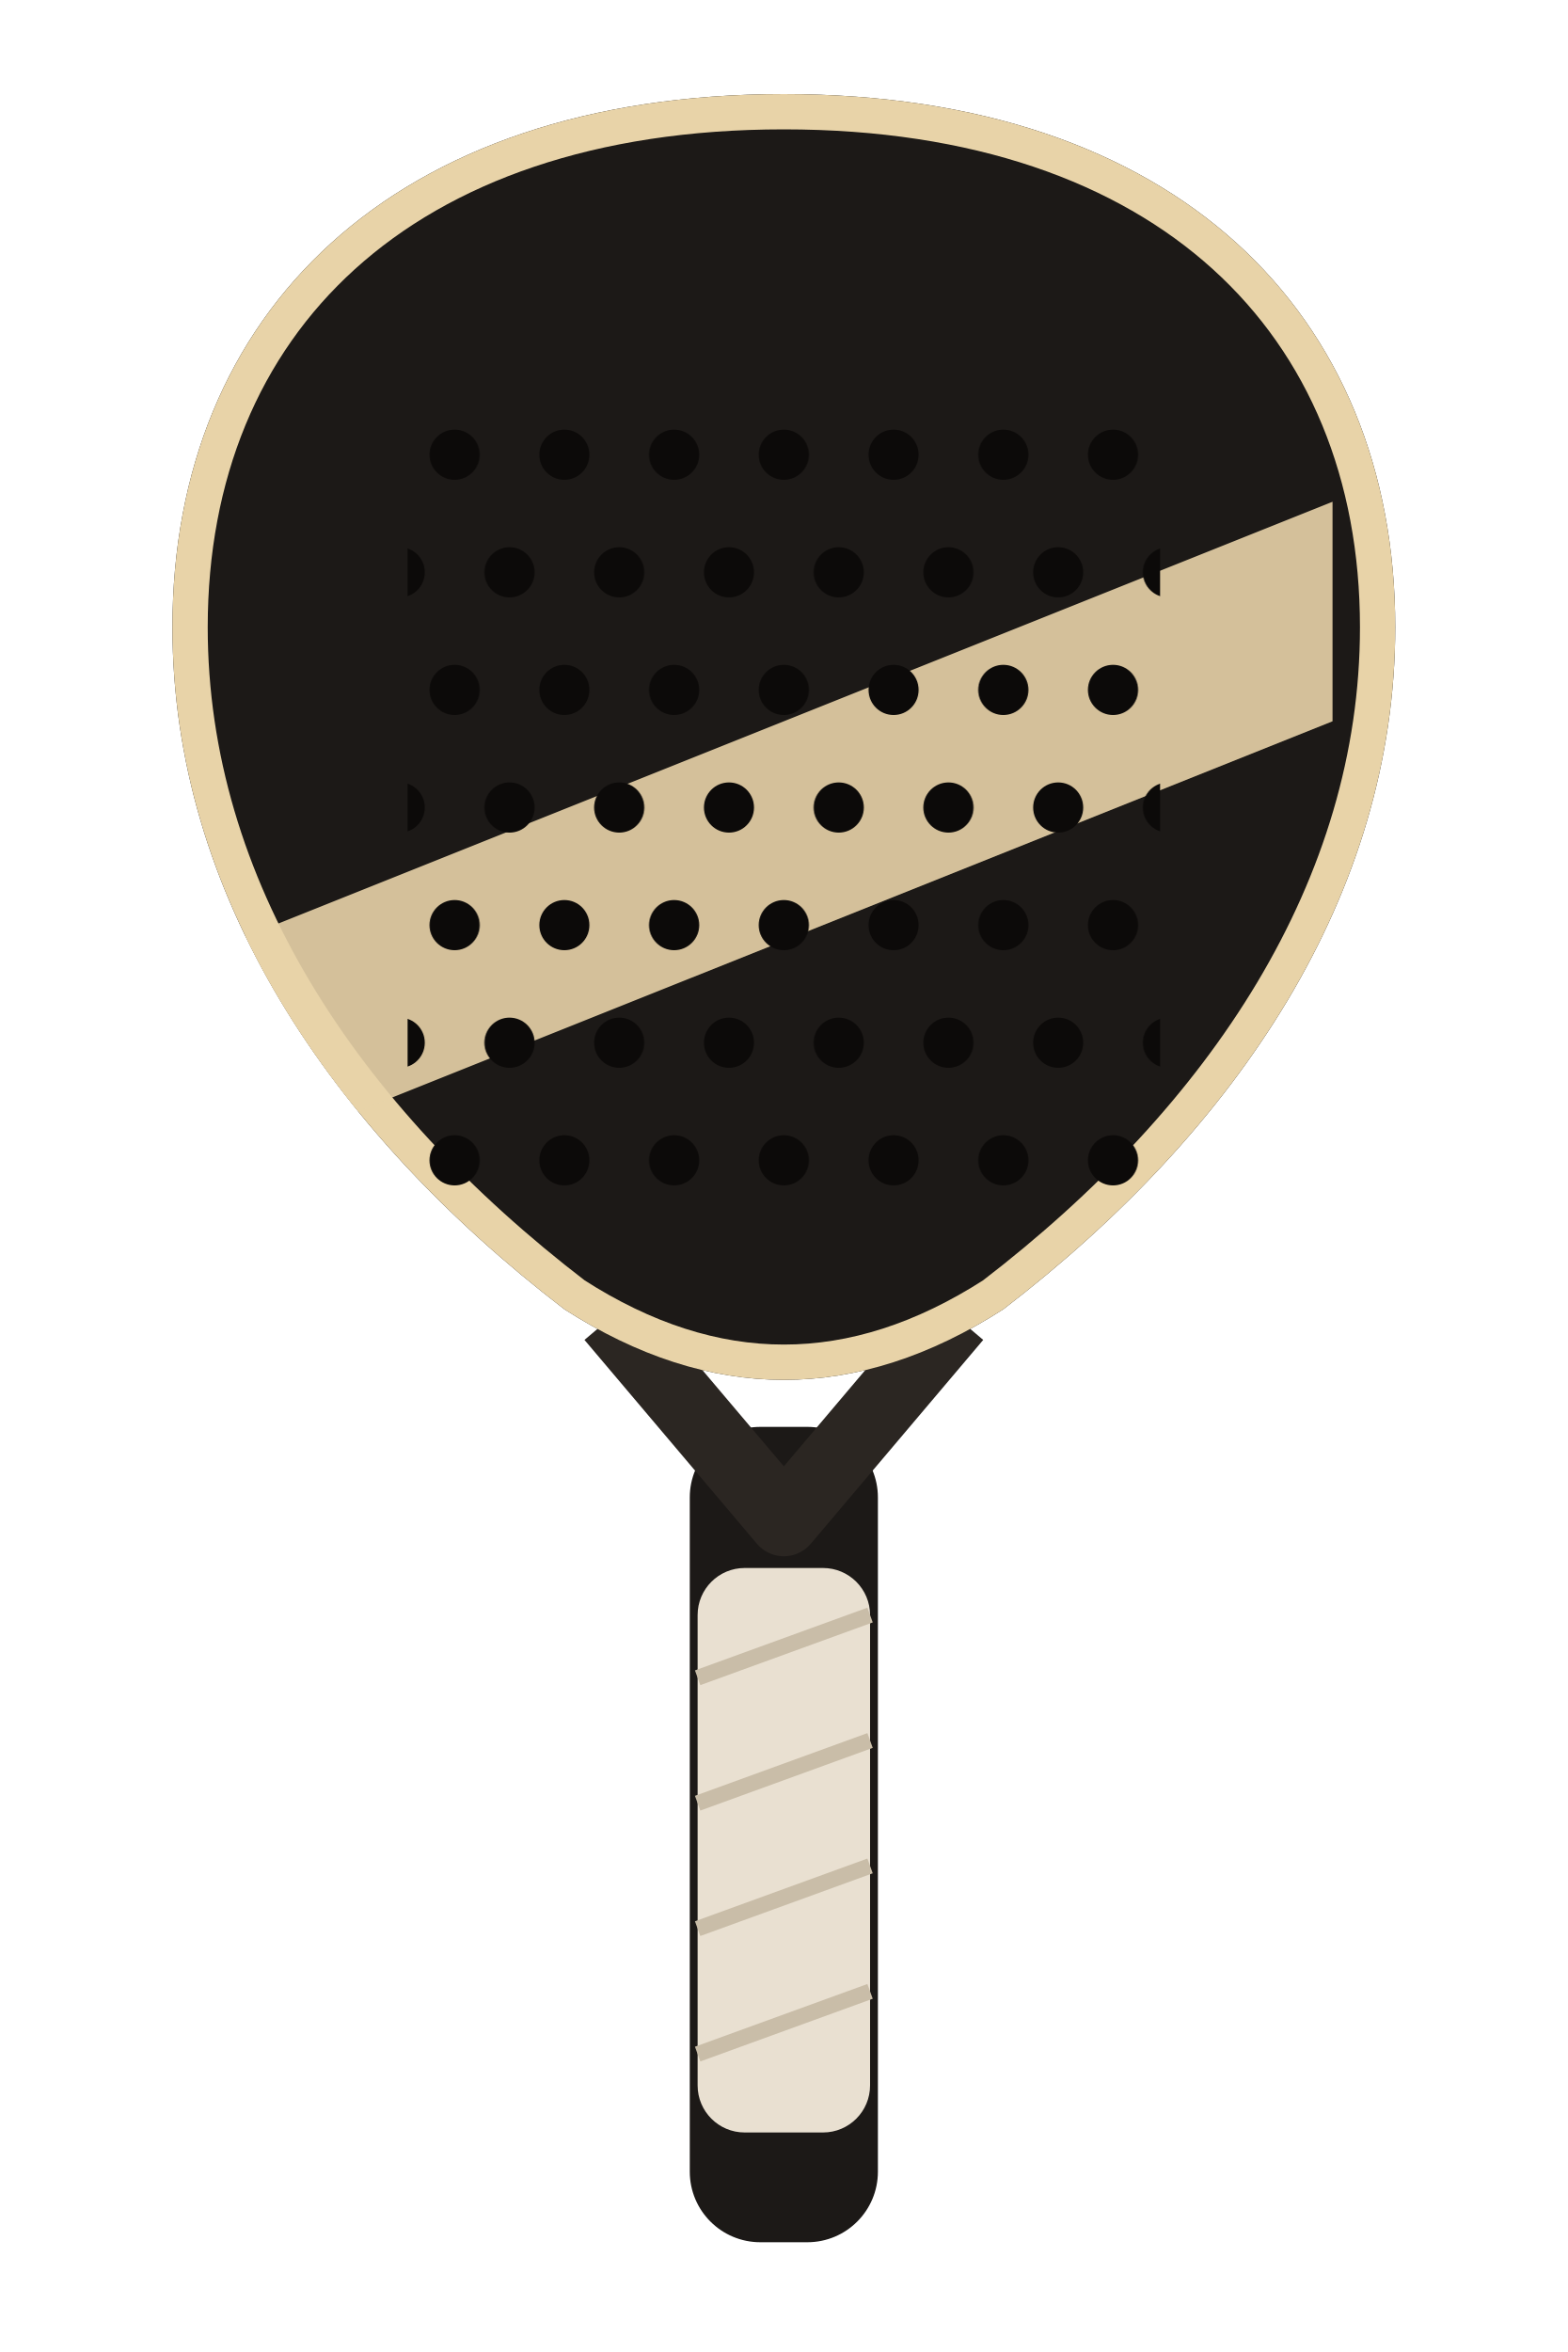
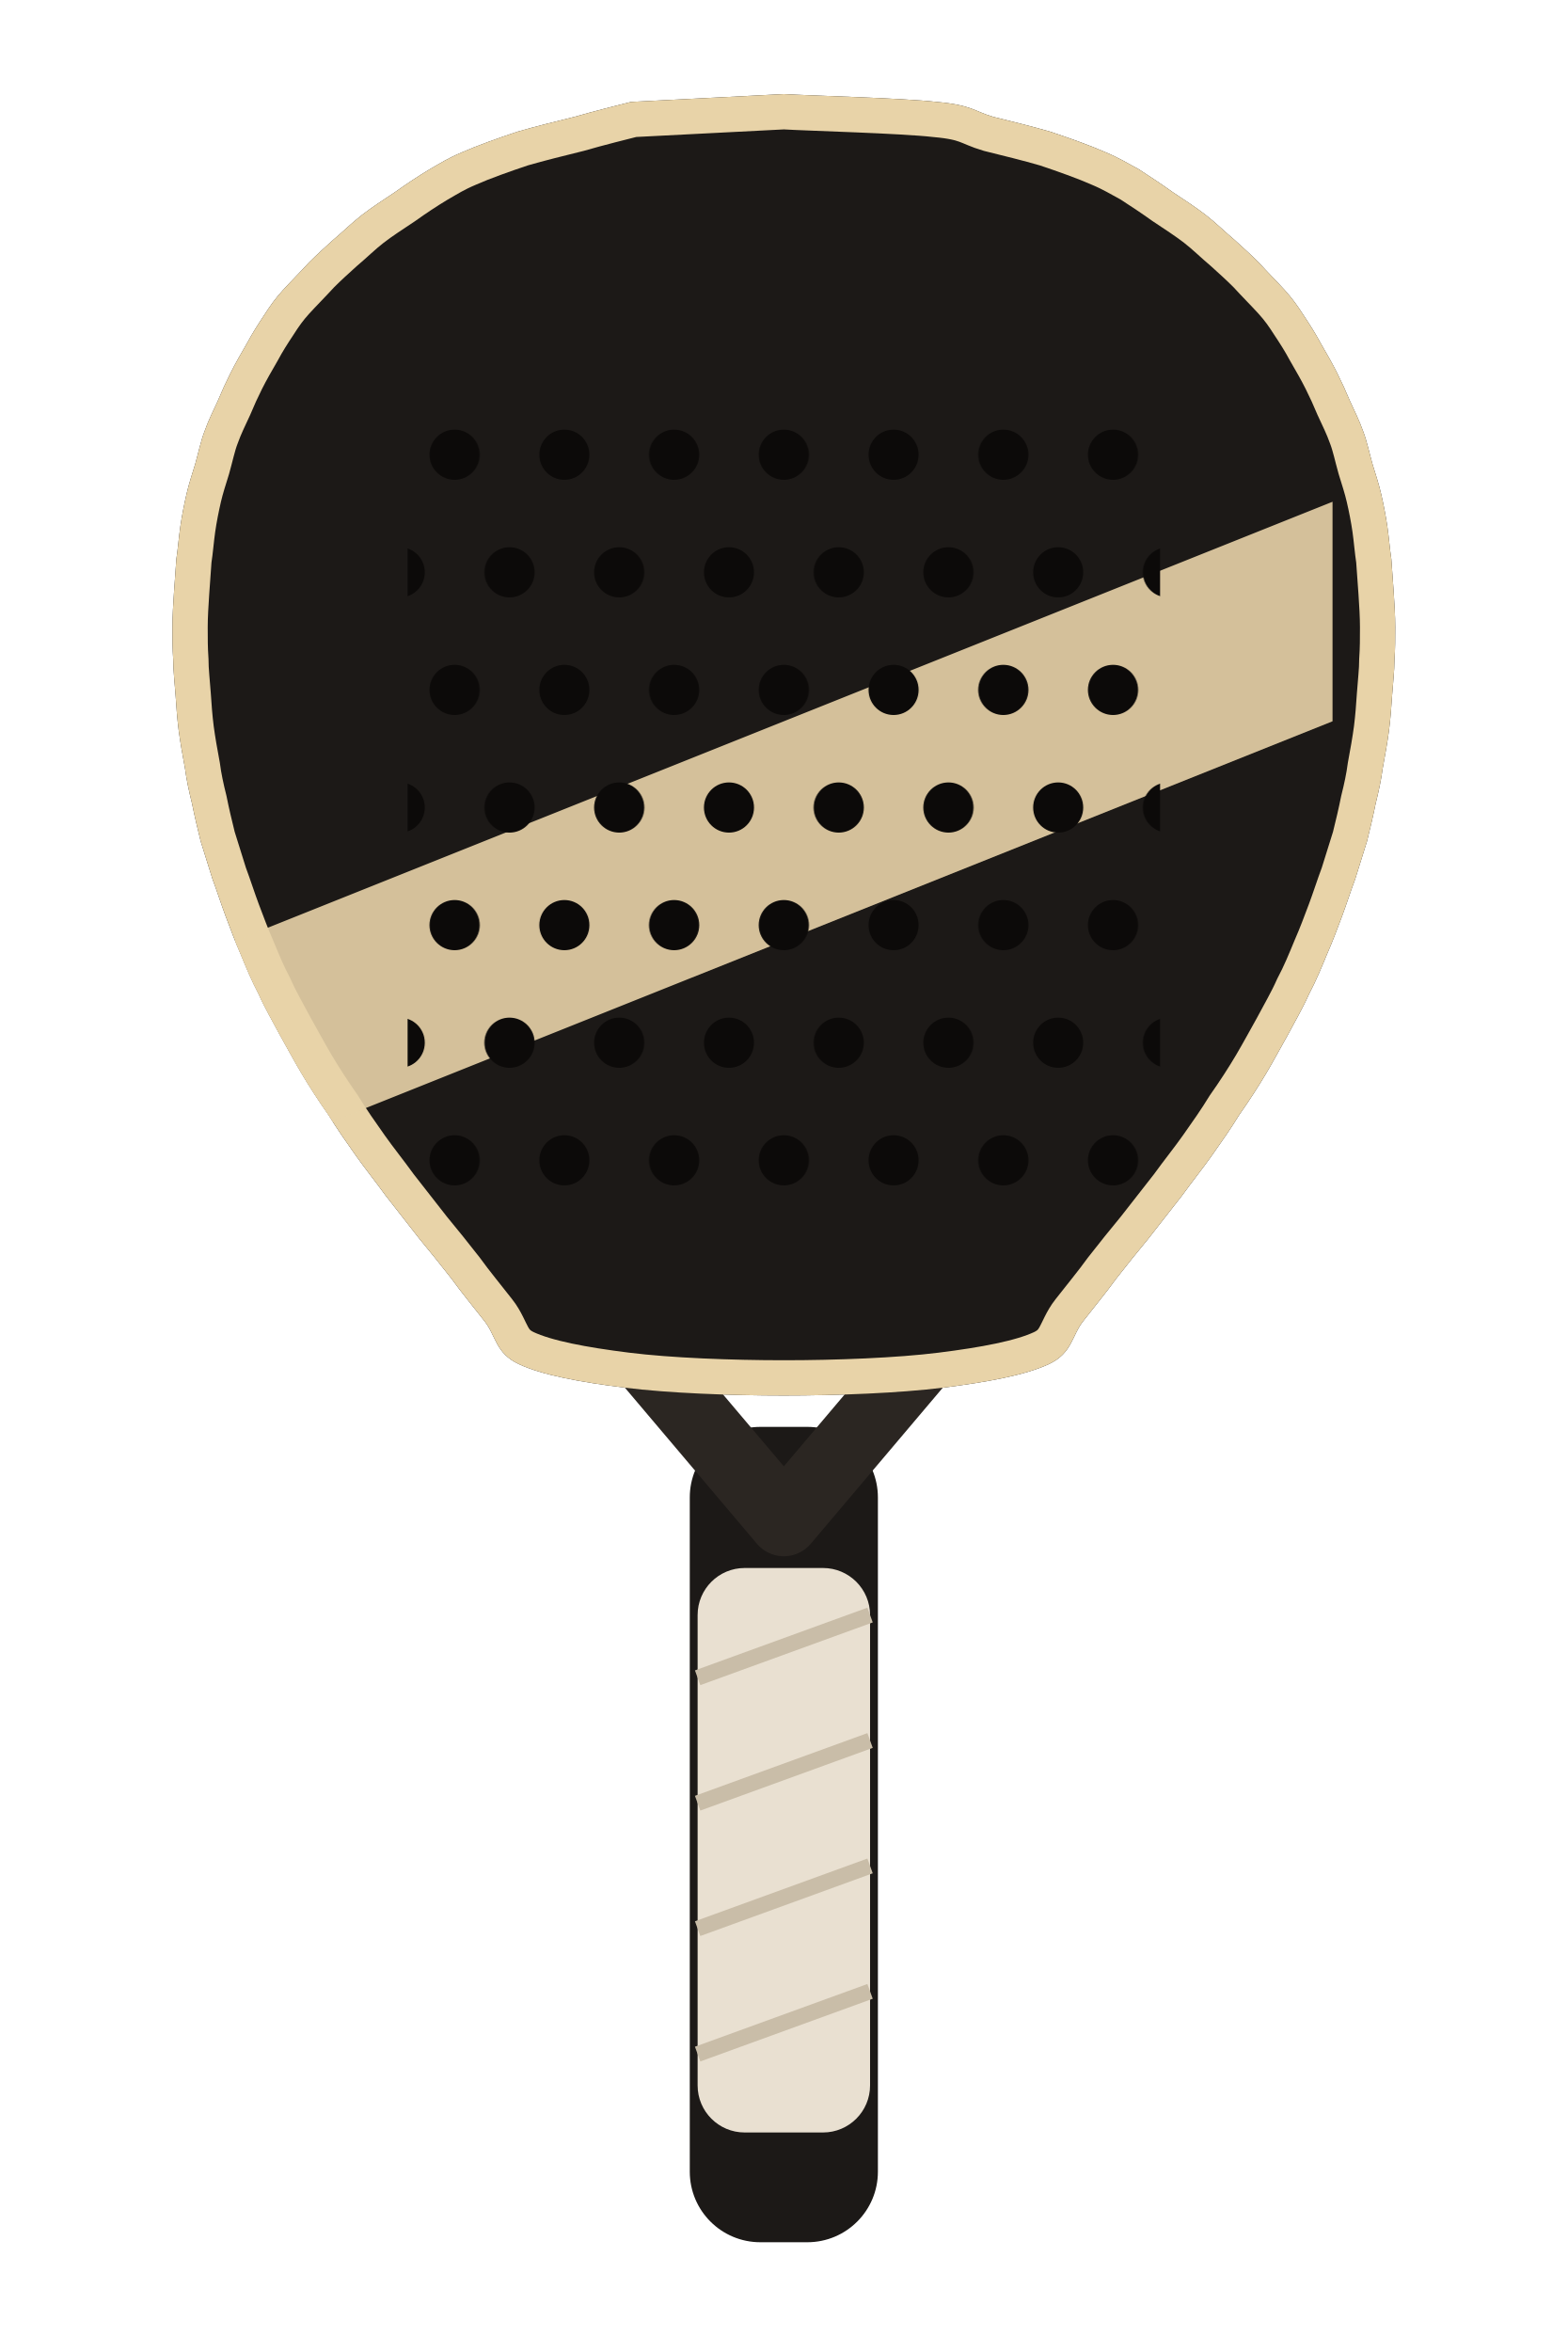
<svg xmlns="http://www.w3.org/2000/svg" viewBox="0 0 200 300">
  <defs>
    <clipPath id="c">
-       <path d="M100 12C150 12 178 40 178 80C178 114 158 144 128 167Q114 176 100 176Q86 176 72 167C42 144 22 114 22 80C22 40 50 12 100 12Z" />
+       <path d="M100.0 12.0C103.3 12.2 115.1 12.5 119.5 13.0C124.0 13.4 124.3 14.2 126.7 14.9C129.1 15.5 131.6 16.1 134.0 16.8C136.4 17.6 139.2 18.6 141.0 19.4C142.9 20.2 143.8 20.8 145.3 21.6C146.7 22.5 148.2 23.5 149.6 24.5C151.1 25.5 152.5 26.4 153.8 27.4C155.1 28.4 156.3 29.6 157.5 30.6C158.6 31.6 159.5 32.4 160.6 33.5C161.6 34.6 162.9 35.9 163.9 37.0C164.9 38.1 165.6 39.1 166.3 40.2C167.1 41.4 167.8 42.5 168.5 43.8C169.2 45.0 170.0 46.4 170.6 47.6C171.2 48.8 171.7 49.9 172.2 51.1C172.8 52.4 173.4 53.6 173.9 55.0C174.4 56.3 174.7 57.8 175.1 59.2C175.5 60.5 175.9 61.7 176.2 63.0C176.5 64.3 176.8 65.8 177.0 67.2C177.2 68.6 177.3 70.0 177.5 71.3C177.6 72.7 177.7 74.1 177.8 75.5C177.9 77.0 178.0 78.6 178.0 80.0C178.0 81.5 178.0 82.7 177.9 84.2C177.9 85.6 177.7 87.2 177.6 88.7C177.5 90.2 177.4 91.6 177.2 93.2C177.0 94.7 176.7 96.4 176.4 98.0C176.2 99.5 175.9 100.9 175.5 102.5C175.2 104.0 174.8 105.7 174.4 107.3C173.9 108.9 173.4 110.5 172.9 112.1C172.3 113.7 171.8 115.3 171.2 116.9C170.6 118.5 170.0 120.1 169.3 121.7C168.6 123.4 167.9 125.1 167.0 126.8C166.2 128.6 165.2 130.3 164.3 132.0C163.4 133.6 162.6 135.1 161.6 136.8C160.6 138.5 159.3 140.5 158.1 142.2C157.0 144.0 155.8 145.7 154.6 147.4C153.4 149.1 152.1 150.7 150.8 152.5C149.4 154.3 147.9 156.2 146.5 158.0C145.1 159.7 143.8 161.3 142.4 163.1C141.1 164.9 139.6 166.7 138.2 168.5C136.7 170.4 136.8 172.6 133.8 174.0C130.8 175.4 125.9 176.3 120.3 177.0C114.7 177.7 106.8 178.0 100.0 178.0C93.2 178.0 85.3 177.7 79.7 177.0C74.1 176.3 69.2 175.4 66.2 174.0C63.2 172.6 63.3 170.4 61.8 168.5C60.4 166.7 58.9 164.9 57.6 163.1C56.2 161.3 54.9 159.7 53.5 158.0C52.1 156.2 50.6 154.3 49.2 152.5C47.9 150.7 46.6 149.1 45.4 147.4C44.2 145.7 43.0 144.0 41.9 142.2C40.7 140.5 39.4 138.5 38.4 136.8C37.4 135.1 36.6 133.6 35.7 132.0C34.8 130.3 33.8 128.6 33.0 126.8C32.1 125.1 31.4 123.4 30.7 121.7C30.0 120.1 29.4 118.5 28.8 116.9C28.2 115.3 27.7 113.7 27.1 112.1C26.6 110.5 26.1 108.9 25.6 107.3C25.2 105.7 24.8 104.0 24.5 102.5C24.1 100.9 23.8 99.5 23.6 98.0C23.3 96.4 23.0 94.7 22.8 93.2C22.6 91.6 22.5 90.2 22.4 88.7C22.3 87.2 22.1 85.6 22.1 84.2C22.0 82.7 22.0 81.5 22.0 80.0C22.0 78.6 22.1 77.0 22.2 75.5C22.3 74.1 22.4 72.7 22.5 71.3C22.7 70.0 22.8 68.6 23.0 67.2C23.2 65.8 23.5 64.3 23.8 63.0C24.1 61.7 24.5 60.5 24.9 59.2C25.3 57.8 25.6 56.3 26.1 55.0C26.6 53.6 27.2 52.4 27.8 51.1C28.3 49.9 28.8 48.8 29.4 47.6C30.0 46.4 30.8 45.0 31.5 43.8C32.2 42.5 32.9 41.4 33.7 40.2C34.4 39.1 35.1 38.1 36.1 37.0C37.1 35.9 38.4 34.6 39.4 33.5C40.5 32.4 41.4 31.6 42.5 30.6C43.7 29.6 44.9 28.4 46.2 27.4C47.5 26.4 48.9 25.5 50.4 24.5C51.8 23.5 53.3 22.5 54.8 21.6C56.2 20.8 57.1 20.2 59.0 19.4C60.8 18.6 63.6 17.6 66.0 16.8C68.4 16.1 70.9 15.5 73.3 14.9C75.7 14.2 79.3 13.3 80.5 13.0Z" />
    </clipPath>
    <pattern id="h" width="14" height="30" patternUnits="userSpaceOnUse" x="51" y="51">
      <circle cx="7" cy="7" r="3.2" fill="#0c0a09" />
      <circle cx="14" cy="22" r="3.2" fill="#0c0a09" />
      <circle cx="0" cy="22" r="3.2" fill="#0c0a09" />
    </pattern>
  </defs>
  <rect x="88" y="182" width="24" height="104" rx="9" fill="#1c1917" />
  <rect x="89" y="200" width="22" height="72" rx="6" fill="#e9e0d1" />
  <path d="M89 214l22-8M89 230l22-8M89 246l22-8M89 262l22-8" stroke="#c9bda8" stroke-width="2" />
  <path d="M78 168l22 26 22-26" fill="none" stroke="#2b2622" stroke-width="9" stroke-linejoin="round" />
-   <path d="M100 12C150 12 178 40 178 80C178 114 158 144 128 167Q114 176 100 176Q86 176 72 167C42 144 22 114 22 80C22 40 50 12 100 12Z" fill="#1c1917" />
+   <path d="M100.0 12.0C103.3 12.2 115.1 12.5 119.5 13.0C124.0 13.4 124.3 14.2 126.7 14.9C129.1 15.5 131.6 16.1 134.0 16.8C136.4 17.6 139.2 18.6 141.0 19.4C142.9 20.2 143.8 20.8 145.3 21.6C146.7 22.5 148.2 23.5 149.6 24.5C151.1 25.5 152.5 26.4 153.8 27.4C155.1 28.4 156.3 29.6 157.5 30.6C158.6 31.6 159.5 32.4 160.6 33.5C161.6 34.6 162.9 35.9 163.9 37.0C164.9 38.1 165.6 39.1 166.3 40.2C167.1 41.4 167.8 42.5 168.5 43.8C169.2 45.0 170.0 46.4 170.6 47.6C171.2 48.8 171.7 49.9 172.2 51.1C172.8 52.4 173.4 53.6 173.9 55.0C174.4 56.3 174.7 57.8 175.1 59.2C175.5 60.5 175.9 61.7 176.2 63.0C176.5 64.3 176.8 65.8 177.0 67.2C177.2 68.6 177.3 70.0 177.5 71.3C177.6 72.7 177.7 74.1 177.8 75.5C177.9 77.0 178.0 78.6 178.0 80.0C178.0 81.5 178.0 82.7 177.9 84.2C177.9 85.6 177.7 87.2 177.6 88.7C177.5 90.2 177.4 91.6 177.2 93.2C177.0 94.7 176.7 96.4 176.4 98.0C176.2 99.5 175.9 100.9 175.5 102.5C175.2 104.0 174.8 105.7 174.4 107.3C173.9 108.9 173.4 110.5 172.9 112.1C172.3 113.7 171.8 115.3 171.2 116.9C170.6 118.5 170.0 120.1 169.3 121.7C168.6 123.4 167.9 125.1 167.0 126.8C166.2 128.6 165.2 130.3 164.3 132.0C163.4 133.6 162.6 135.1 161.6 136.8C160.6 138.5 159.3 140.5 158.1 142.2C157.0 144.0 155.8 145.7 154.6 147.4C153.4 149.1 152.1 150.7 150.8 152.5C149.4 154.3 147.9 156.2 146.5 158.0C145.1 159.7 143.8 161.3 142.4 163.1C141.1 164.9 139.6 166.7 138.2 168.5C136.7 170.4 136.8 172.6 133.8 174.0C130.8 175.4 125.9 176.3 120.3 177.0C114.7 177.7 106.8 178.0 100.0 178.0C93.2 178.0 85.3 177.7 79.7 177.0C74.1 176.3 69.2 175.4 66.2 174.0C63.2 172.6 63.3 170.4 61.8 168.5C60.4 166.7 58.9 164.9 57.6 163.1C56.2 161.3 54.9 159.7 53.5 158.0C52.1 156.2 50.6 154.3 49.2 152.5C47.9 150.7 46.6 149.1 45.4 147.4C44.2 145.7 43.0 144.0 41.9 142.2C40.7 140.5 39.4 138.5 38.4 136.8C37.4 135.1 36.6 133.6 35.7 132.0C34.8 130.3 33.8 128.6 33.0 126.8C32.1 125.1 31.4 123.4 30.7 121.7C30.0 120.1 29.4 118.5 28.8 116.9C28.2 115.3 27.7 113.7 27.1 112.1C26.6 110.5 26.1 108.9 25.6 107.3C25.2 105.7 24.8 104.0 24.5 102.5C24.1 100.9 23.8 99.5 23.6 98.0C23.3 96.4 23.0 94.7 22.8 93.2C22.6 91.6 22.5 90.2 22.4 88.7C22.3 87.2 22.1 85.6 22.1 84.2C22.0 82.7 22.0 81.5 22.0 80.0C22.0 78.6 22.1 77.0 22.2 75.5C22.3 74.1 22.4 72.7 22.5 71.3C22.7 70.0 22.8 68.6 23.0 67.2C23.2 65.8 23.5 64.3 23.8 63.0C24.1 61.7 24.5 60.5 24.9 59.2C25.3 57.8 25.6 56.3 26.1 55.0C26.6 53.6 27.2 52.4 27.8 51.1C28.3 49.9 28.8 48.8 29.4 47.6C30.0 46.4 30.8 45.0 31.5 43.8C32.2 42.5 32.9 41.4 33.7 40.2C34.4 39.1 35.1 38.1 36.1 37.0C37.1 35.9 38.4 34.6 39.4 33.5C40.5 32.4 41.4 31.6 42.5 30.6C43.7 29.6 44.9 28.4 46.2 27.4C47.5 26.4 48.9 25.5 50.4 24.5C51.8 23.5 53.3 22.5 54.8 21.6C56.2 20.8 57.1 20.2 59.0 19.4C60.8 18.6 63.6 17.6 66.0 16.8C68.4 16.1 70.9 15.5 73.3 14.9C75.7 14.2 79.3 13.3 80.5 13.0Z" fill="#1c1917" />
  <g clip-path="url(#c)">
-     <path d="M100 12C150 12 178 40 178 80C178 114 158 144 128 167Q114 176 100 176Q86 176 72 167C42 144 22 114 22 80C22 40 50 12 100 12Z" fill="none" stroke="#e8d3a8" stroke-width="9" />
+     <path d="M100.0 12.0C103.3 12.2 115.1 12.5 119.5 13.0C124.0 13.4 124.3 14.2 126.7 14.9C129.1 15.5 131.6 16.1 134.0 16.8C136.4 17.6 139.2 18.6 141.0 19.4C142.9 20.2 143.8 20.8 145.3 21.6C146.7 22.5 148.2 23.5 149.6 24.5C151.1 25.5 152.5 26.4 153.8 27.4C155.1 28.4 156.3 29.6 157.5 30.6C158.6 31.6 159.5 32.4 160.6 33.5C161.6 34.6 162.9 35.9 163.9 37.0C164.9 38.1 165.6 39.1 166.3 40.2C167.1 41.4 167.8 42.5 168.5 43.8C169.2 45.0 170.0 46.4 170.6 47.6C171.2 48.8 171.7 49.9 172.2 51.1C172.8 52.4 173.4 53.6 173.9 55.0C174.4 56.3 174.7 57.8 175.1 59.2C175.5 60.5 175.9 61.7 176.2 63.0C176.5 64.3 176.8 65.8 177.0 67.2C177.2 68.6 177.3 70.0 177.5 71.3C177.6 72.7 177.7 74.1 177.8 75.5C177.9 77.0 178.0 78.6 178.0 80.0C178.0 81.5 178.0 82.7 177.9 84.2C177.9 85.6 177.7 87.2 177.6 88.7C177.5 90.2 177.4 91.6 177.2 93.2C177.0 94.7 176.7 96.4 176.4 98.0C176.2 99.5 175.9 100.9 175.5 102.5C175.2 104.0 174.8 105.7 174.4 107.3C173.9 108.9 173.4 110.5 172.9 112.1C172.3 113.7 171.8 115.3 171.2 116.9C170.6 118.5 170.0 120.1 169.3 121.7C168.6 123.4 167.9 125.1 167.0 126.8C166.2 128.6 165.2 130.3 164.3 132.0C163.4 133.6 162.6 135.1 161.6 136.8C160.6 138.5 159.3 140.5 158.1 142.2C157.0 144.0 155.8 145.7 154.6 147.4C153.4 149.1 152.1 150.7 150.8 152.5C149.4 154.3 147.9 156.2 146.5 158.0C145.1 159.7 143.8 161.3 142.4 163.1C141.1 164.9 139.6 166.7 138.2 168.5C136.7 170.4 136.8 172.6 133.8 174.0C130.8 175.4 125.9 176.3 120.3 177.0C114.7 177.7 106.8 178.0 100.0 178.0C93.2 178.0 85.3 177.7 79.7 177.0C74.1 176.3 69.2 175.4 66.2 174.0C63.2 172.6 63.3 170.4 61.8 168.5C60.4 166.7 58.9 164.9 57.6 163.1C56.2 161.3 54.9 159.7 53.5 158.0C52.1 156.2 50.6 154.3 49.2 152.5C47.9 150.7 46.6 149.1 45.4 147.4C44.2 145.7 43.0 144.0 41.9 142.2C40.7 140.5 39.4 138.5 38.4 136.8C37.4 135.1 36.6 133.6 35.7 132.0C34.8 130.3 33.8 128.6 33.0 126.8C32.1 125.1 31.4 123.4 30.7 121.7C30.0 120.1 29.4 118.5 28.8 116.9C28.2 115.3 27.7 113.7 27.1 112.1C26.6 110.5 26.1 108.9 25.6 107.3C25.2 105.7 24.8 104.0 24.5 102.5C24.1 100.9 23.8 99.5 23.6 98.0C23.3 96.4 23.0 94.7 22.8 93.2C22.6 91.6 22.5 90.2 22.4 88.7C22.3 87.2 22.1 85.6 22.1 84.2C22.0 82.7 22.0 81.5 22.0 80.0C22.0 78.6 22.1 77.0 22.2 75.5C22.3 74.1 22.4 72.7 22.5 71.3C22.7 70.0 22.8 68.6 23.0 67.2C23.2 65.8 23.5 64.3 23.8 63.0C24.1 61.7 24.5 60.5 24.9 59.2C25.3 57.8 25.6 56.3 26.1 55.0C26.6 53.6 27.2 52.4 27.8 51.1C28.3 49.9 28.8 48.8 29.4 47.6C30.0 46.4 30.8 45.0 31.5 43.8C32.2 42.5 32.9 41.4 33.7 40.2C34.4 39.1 35.1 38.1 36.1 37.0C37.1 35.9 38.4 34.6 39.4 33.5C40.5 32.4 41.4 31.6 42.5 30.6C43.7 29.6 44.9 28.4 46.2 27.4C47.5 26.4 48.9 25.5 50.4 24.5C51.8 23.5 53.3 22.5 54.8 21.6C56.2 20.8 57.1 20.2 59.0 19.4C60.8 18.6 63.6 17.6 66.0 16.8C68.4 16.1 70.9 15.5 73.3 14.9C75.7 14.2 79.3 13.3 80.5 13.0Z" fill="none" stroke="#e8d3a8" stroke-width="9" />
    <path d="M30 120 L170 64 L170 92 L30 148z" fill="#e8d3a8" opacity=".9" />
    <rect x="52" y="50" width="96" height="108" fill="url(#h)" />
  </g>
</svg>
